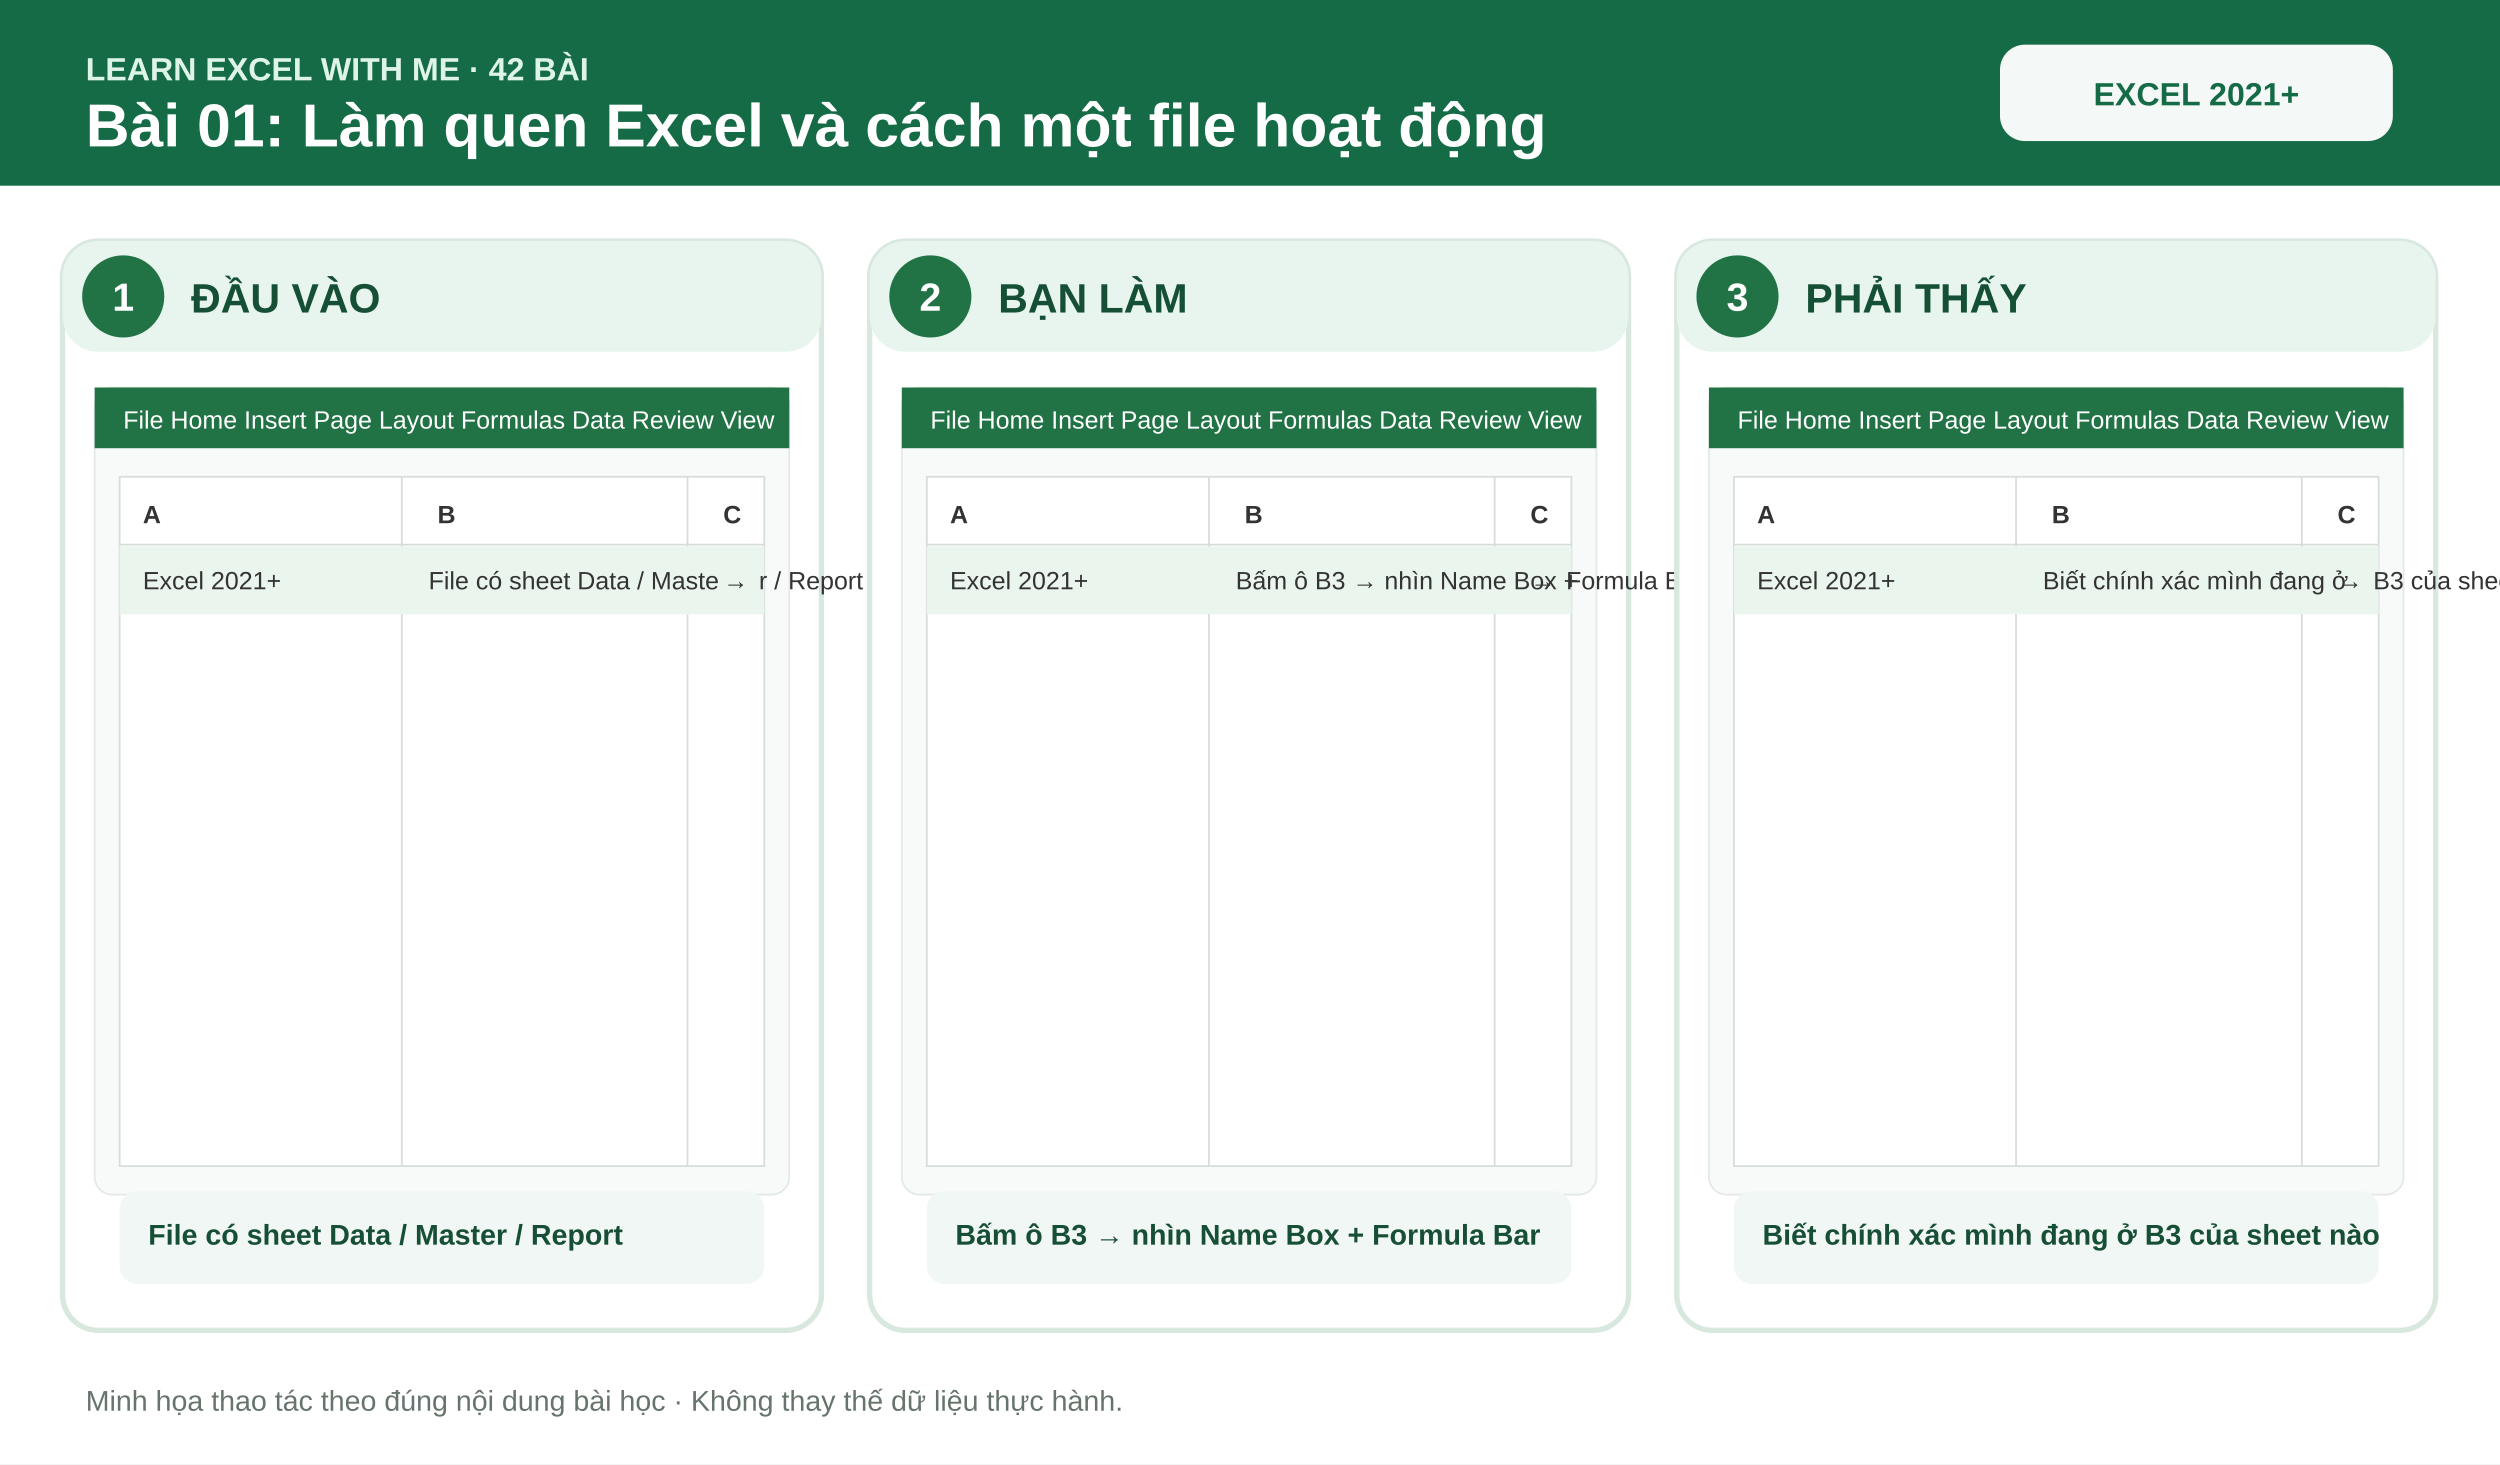
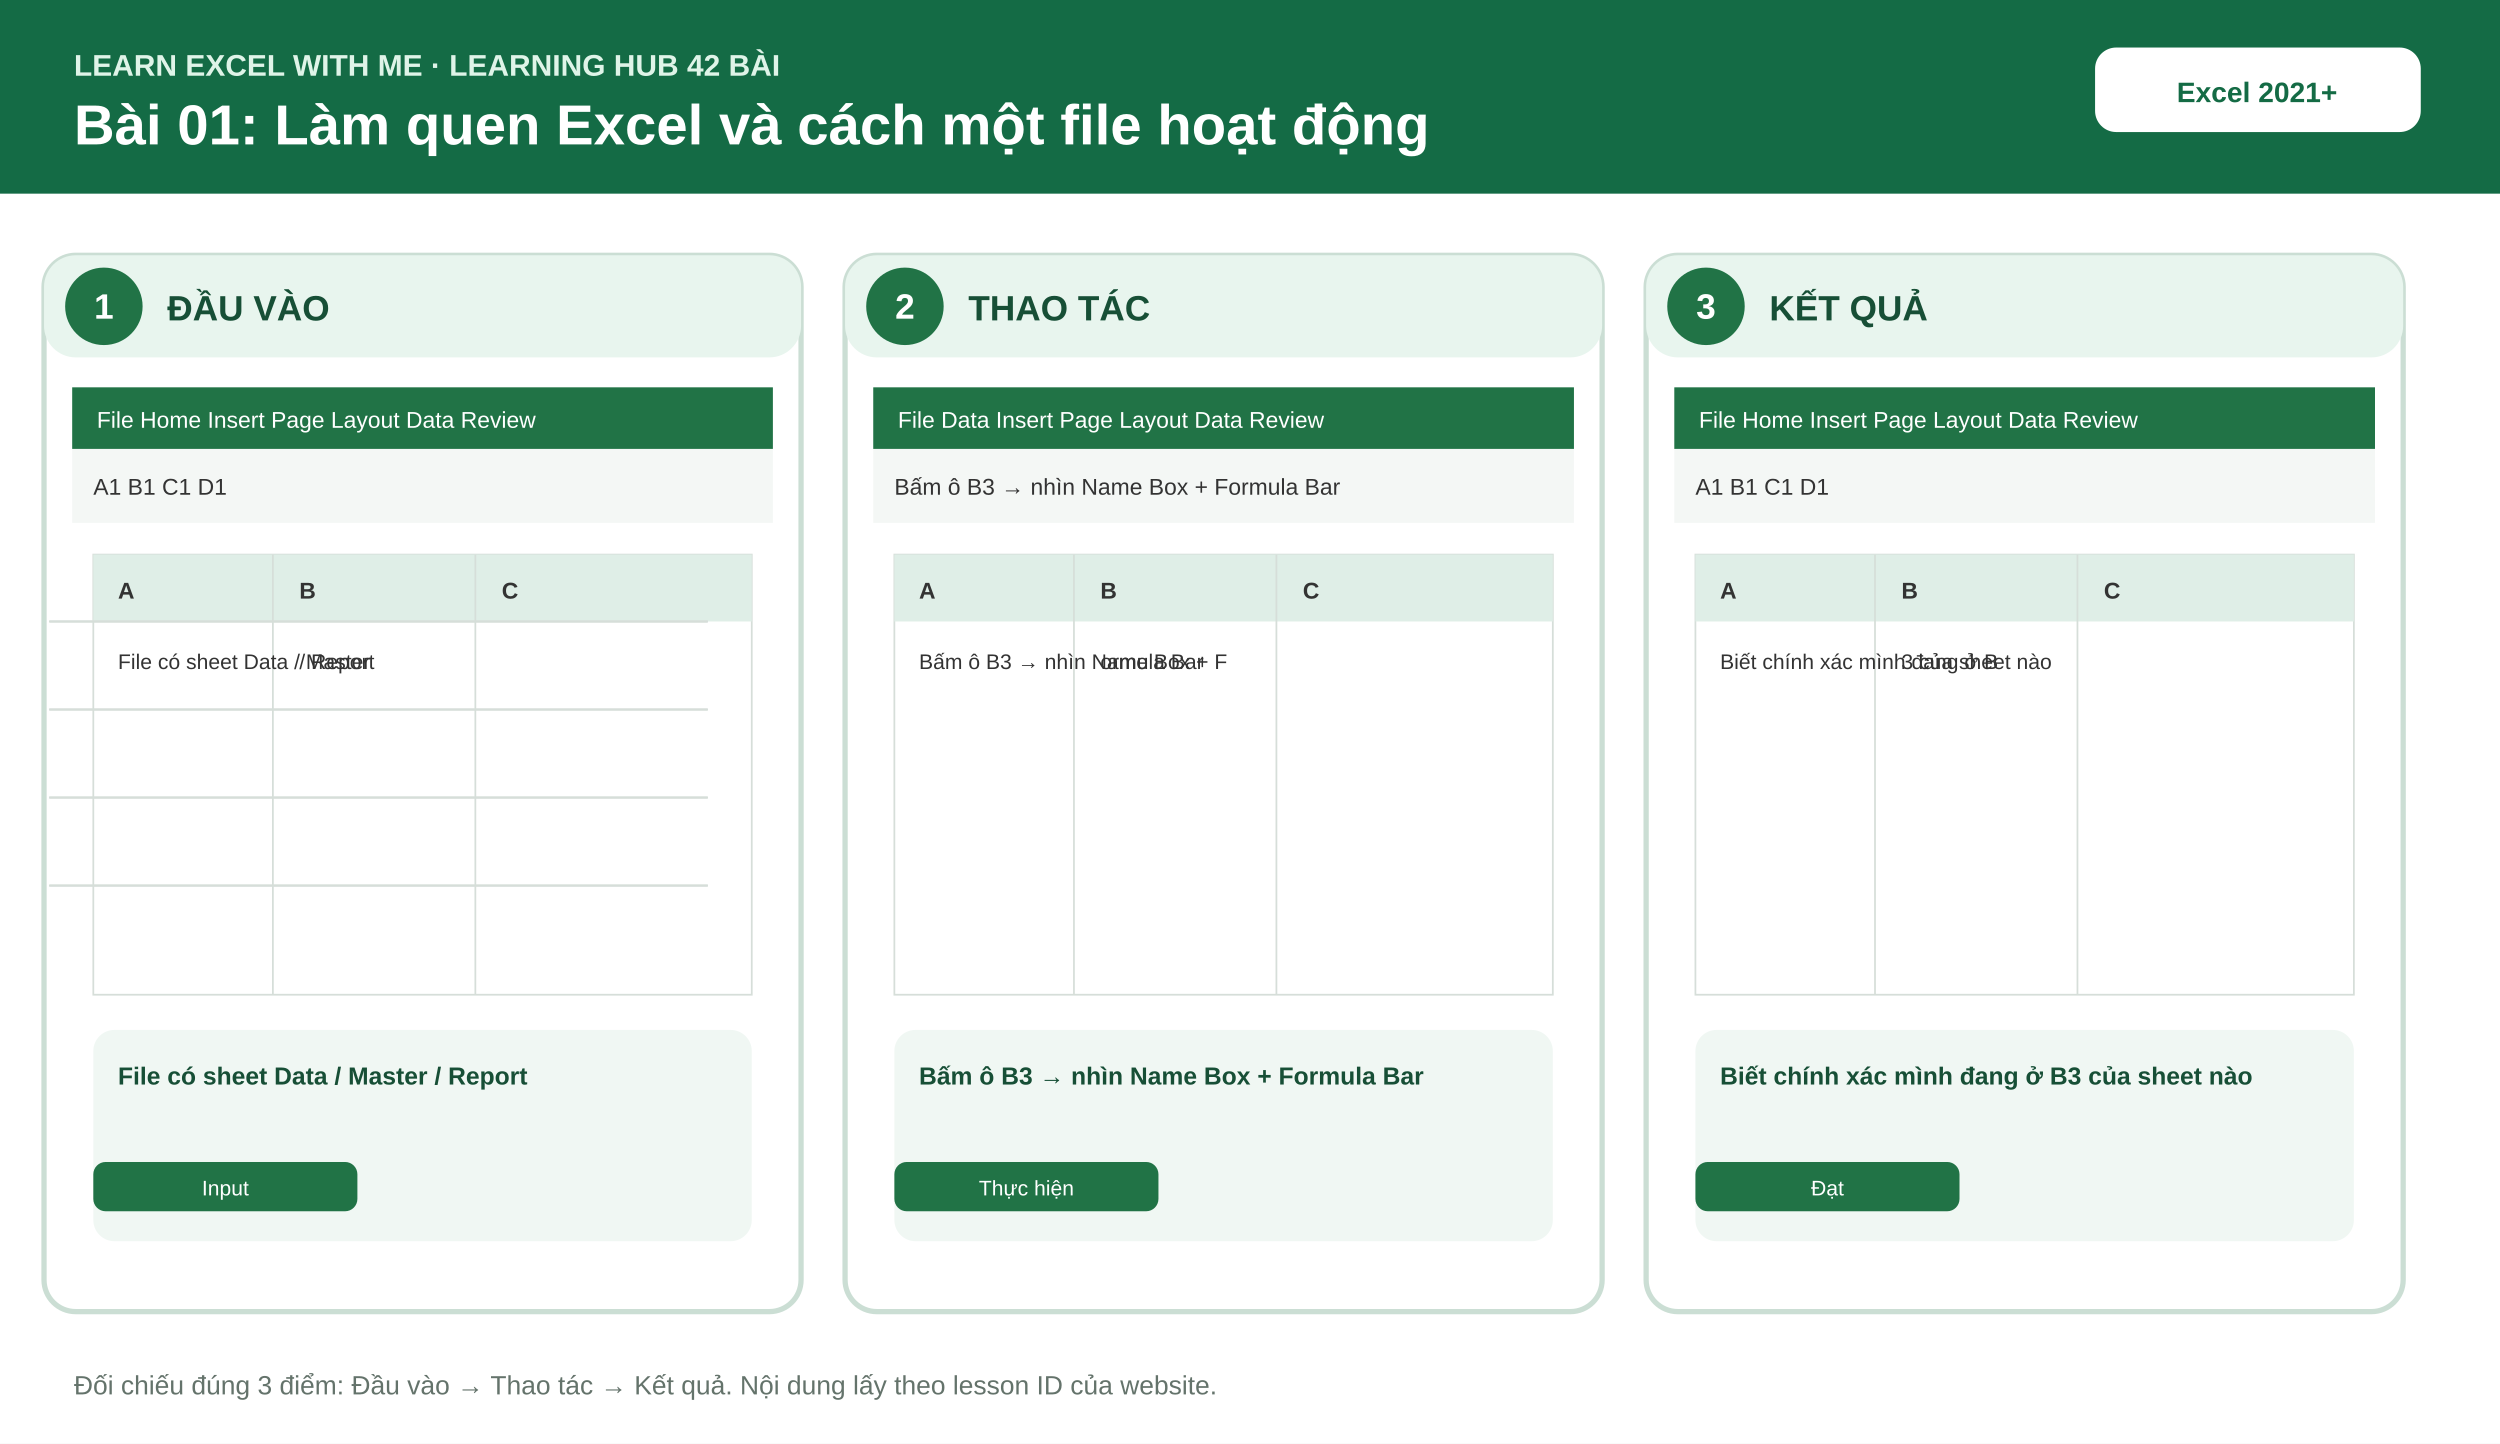
- <svg xmlns="http://www.w3.org/2000/svg" width="1400" height="820" viewBox="0 0 1400 820">
-   <rect width="1400" height="820" fill="#fff" />
-   <rect x="0" y="0" width="1400" height="104" fill="#146b45" />
-   <text x="48" y="45" font-family="Arial" font-size="18" font-weight="700" fill="#dff4e8">LEARN EXCEL WITH ME · 42 BÀI</text>
-   <text x="48" y="82" font-family="Arial" font-size="34" font-weight="700" fill="#fff">Bài 01: Làm quen Excel và cách một file hoạt động</text>
-   <rect x="1120" y="25" width="220" height="54" rx="14" fill="#fff" opacity=".95" />
-   <text x="1230" y="59" text-anchor="middle" font-family="Arial" font-size="18" font-weight="700" fill="#146b45">EXCEL 2021+</text>
-   <rect x="35" y="135" width="425" height="610" rx="20" fill="#fff" stroke="#d8e8df" stroke-width="3" />
-   <rect x="35" y="135" width="425" height="62" rx="20" fill="#e8f5ee" />
-   <circle cx="69" cy="166" r="23" fill="#217346" />
-   <text x="69" y="174" text-anchor="middle" font-family="Arial" font-size="22" font-weight="700" fill="#fff">1</text>
-   <text x="107" y="175" font-family="Arial" font-size="23" font-weight="700" fill="#154f35">ĐẦU VÀO</text>
-   <rect x="53" y="217" width="389" height="452" rx="10" fill="#f8faf9" stroke="#e3e9e6" />
-   <rect x="53" y="217" width="389" height="34" fill="#217346" />
-   <text x="69" y="240" font-family="Arial" font-size="14" fill="#fff">File  Home  Insert  Page Layout  Formulas  Data  Review  View</text>
-   <rect x="67" y="267" width="361" height="386" fill="#fff" stroke="#d7ddd9" />
-   <line x1="67" y1="305" x2="428" y2="305" stroke="#d7ddd9" />
-   <line x1="225" y1="267" x2="225" y2="653" stroke="#d7ddd9" />
-   <line x1="385" y1="267" x2="385" y2="653" stroke="#d7ddd9" />
-   <line x1="545" y1="267" x2="545" y2="653" stroke="#d7ddd9" />
-   <text x="80" y="293" font-family="Arial" font-size="14" font-weight="700" fill="#333">A</text>
-   <text x="245" y="293" font-family="Arial" font-size="14" font-weight="700" fill="#333">B</text>
-   <text x="405" y="293" font-family="Arial" font-size="14" font-weight="700" fill="#333">C</text>
-   <text x="565" y="293" font-family="Arial" font-size="14" font-weight="700" fill="#333">D</text>
-   <rect x="67" y="306" width="361" height="38" fill="#eaf5ee" />
-   <text x="80" y="330" font-family="Arial" font-size="14" fill="#333">Excel 2021+</text>
-   <text x="240" y="330" font-family="Arial" font-size="14" fill="#333">File có sheet Data / Maste</text>
-   <text x="405" y="330" font-family="Arial" font-size="14" fill="#333">→</text>
-   <text x="425" y="330" font-family="Arial" font-size="14" fill="#333">r / Report</text>
-   <rect x="67" y="667" width="361" height="52" rx="10" fill="#f1f7f4" />
-   <text x="83" y="697" font-family="Arial" font-size="16" font-weight="700" fill="#174f36">File có sheet Data / Master / Report</text>
-   <rect x="487" y="135" width="425" height="610" rx="20" fill="#fff" stroke="#d8e8df" stroke-width="3" />
-   <rect x="487" y="135" width="425" height="62" rx="20" fill="#e8f5ee" />
-   <circle cx="521" cy="166" r="23" fill="#217346" />
-   <text x="521" y="174" text-anchor="middle" font-family="Arial" font-size="22" font-weight="700" fill="#fff">2</text>
-   <text x="559" y="175" font-family="Arial" font-size="23" font-weight="700" fill="#154f35">BẠN LÀM</text>
-   <rect x="505" y="217" width="389" height="452" rx="10" fill="#f8faf9" stroke="#e3e9e6" />
-   <rect x="505" y="217" width="389" height="34" fill="#217346" />
-   <text x="521" y="240" font-family="Arial" font-size="14" fill="#fff">File  Home  Insert  Page Layout  Formulas  Data  Review  View</text>
-   <rect x="519" y="267" width="361" height="386" fill="#fff" stroke="#d7ddd9" />
-   <line x1="519" y1="305" x2="880" y2="305" stroke="#d7ddd9" />
-   <line x1="677" y1="267" x2="677" y2="653" stroke="#d7ddd9" />
-   <line x1="837" y1="267" x2="837" y2="653" stroke="#d7ddd9" />
-   <line x1="997" y1="267" x2="997" y2="653" stroke="#d7ddd9" />
-   <text x="532" y="293" font-family="Arial" font-size="14" font-weight="700" fill="#333">A</text>
-   <text x="697" y="293" font-family="Arial" font-size="14" font-weight="700" fill="#333">B</text>
-   <text x="857" y="293" font-family="Arial" font-size="14" font-weight="700" fill="#333">C</text>
-   <text x="1017" y="293" font-family="Arial" font-size="14" font-weight="700" fill="#333">D</text>
-   <rect x="519" y="306" width="361" height="38" fill="#eaf5ee" />
-   <text x="532" y="330" font-family="Arial" font-size="14" fill="#333">Excel 2021+</text>
-   <text x="692" y="330" font-family="Arial" font-size="14" fill="#333">Bấm ô B3 → nhìn Name Box +</text>
-   <text x="857" y="330" font-family="Arial" font-size="14" fill="#333">→</text>
-   <text x="877" y="330" font-family="Arial" font-size="14" fill="#333"> Formula Bar</text>
-   <rect x="519" y="667" width="361" height="52" rx="10" fill="#f1f7f4" />
-   <text x="535" y="697" font-family="Arial" font-size="16" font-weight="700" fill="#174f36">Bấm ô B3 → nhìn Name Box + Formula Bar</text>
-   <rect x="939" y="135" width="425" height="610" rx="20" fill="#fff" stroke="#d8e8df" stroke-width="3" />
-   <rect x="939" y="135" width="425" height="62" rx="20" fill="#e8f5ee" />
-   <circle cx="973" cy="166" r="23" fill="#217346" />
-   <text x="973" y="174" text-anchor="middle" font-family="Arial" font-size="22" font-weight="700" fill="#fff">3</text>
-   <text x="1011" y="175" font-family="Arial" font-size="23" font-weight="700" fill="#154f35">PHẢI THẤY</text>
-   <rect x="957" y="217" width="389" height="452" rx="10" fill="#f8faf9" stroke="#e3e9e6" />
-   <rect x="957" y="217" width="389" height="34" fill="#217346" />
-   <text x="973" y="240" font-family="Arial" font-size="14" fill="#fff">File  Home  Insert  Page Layout  Formulas  Data  Review  View</text>
-   <rect x="971" y="267" width="361" height="386" fill="#fff" stroke="#d7ddd9" />
-   <line x1="971" y1="305" x2="1332" y2="305" stroke="#d7ddd9" />
-   <line x1="1129" y1="267" x2="1129" y2="653" stroke="#d7ddd9" />
-   <line x1="1289" y1="267" x2="1289" y2="653" stroke="#d7ddd9" />
-   <line x1="1449" y1="267" x2="1449" y2="653" stroke="#d7ddd9" />
-   <text x="984" y="293" font-family="Arial" font-size="14" font-weight="700" fill="#333">A</text>
-   <text x="1149" y="293" font-family="Arial" font-size="14" font-weight="700" fill="#333">B</text>
-   <text x="1309" y="293" font-family="Arial" font-size="14" font-weight="700" fill="#333">C</text>
-   <text x="1469" y="293" font-family="Arial" font-size="14" font-weight="700" fill="#333">D</text>
-   <rect x="971" y="306" width="361" height="38" fill="#eaf5ee" />
-   <text x="984" y="330" font-family="Arial" font-size="14" fill="#333">Excel 2021+</text>
-   <text x="1144" y="330" font-family="Arial" font-size="14" fill="#333">Biết chính xác mình đang ở</text>
-   <text x="1309" y="330" font-family="Arial" font-size="14" fill="#333">→</text>
-   <text x="1329" y="330" font-family="Arial" font-size="14" fill="#333"> B3 của sheet nào</text>
-   <rect x="971" y="667" width="361" height="52" rx="10" fill="#f1f7f4" />
-   <text x="987" y="697" font-family="Arial" font-size="16" font-weight="700" fill="#174f36">Biết chính xác mình đang ở B3 của sheet nào</text>
-   <text x="48" y="790" font-family="Arial" font-size="16" fill="#66746c">Minh họa thao tác theo đúng nội dung bài học · Không thay thế dữ liệu thực hành.</text>
+ <svg xmlns="http://www.w3.org/2000/svg" width="1420" height="820">
+   <rect width="1420" height="820" fill="#fff" />
+   <rect width="1420" height="110" fill="#146b45" />
+   <text x="42" y="43" font-family="Arial" font-size="17" font-weight="700" fill="#dff4e8">LEARN EXCEL WITH ME · LEARNING HUB 42 BÀI</text>
+   <text x="42" y="82" font-family="Arial" font-size="32" font-weight="700" fill="#fff">Bài 01: Làm quen Excel và cách một file hoạt động</text>
+   <rect x="1190" y="27" width="185" height="48" rx="12" fill="#fff" />
+   <text x="1282" y="58" text-anchor="middle" font-family="Arial" font-size="16" font-weight="700" fill="#146b45">Excel 2021+</text>
+   <g>
+     <rect x="25" y="145" width="430" height="600" rx="18" fill="#fff" stroke="#cbded4" stroke-width="3" />
+     <rect x="25" y="145" width="430" height="58" rx="18" fill="#e8f5ee" />
+     <circle cx="59" cy="174" r="22" fill="#217346" />
+     <text x="59" y="181" text-anchor="middle" font-family="Arial" font-size="20" font-weight="700" fill="#fff">1</text>
+     <text x="95" y="182" font-family="Arial" font-size="20" font-weight="700" fill="#174f36">ĐẦU VÀO</text>
+     <rect x="41" y="220" width="398" height="35" fill="#217346" />
+     <text x="55" y="243" font-family="Arial" font-size="13" fill="#fff">File   Home   Insert   Page Layout   Data   Review</text>
+     <rect x="41" y="255" width="398" height="42" fill="#f4f7f5" />
+     <text x="53" y="281" font-family="Arial" font-size="13" fill="#333">A1   B1   C1   D1</text>
+     <rect x="53" y="315" width="374" height="250" fill="#fff" stroke="#d6ded9" />
+     <rect x="53" y="315" width="374" height="38" fill="#dfeee7" />
+     <path d="M28 353h374M28 403h374M28 453h374M28 503h374M155 315v250M270 315v250" stroke="#d6ded9" />
+     <text x="67" y="340" font-family="Arial" font-size="13" font-weight="700" fill="#333">A</text>
+     <text x="170" y="340" font-family="Arial" font-size="13" font-weight="700" fill="#333">B</text>
+     <text x="285" y="340" font-family="Arial" font-size="13" font-weight="700" fill="#333">C</text>
+     <text x="67" y="380" font-family="Arial" font-size="12" fill="#333">File có sheet Data / Master </text>
+     <text x="170" y="380" font-family="Arial" font-size="12" fill="#333">/ Report</text>
+     <text x="285" y="380" font-family="Arial" font-size="12" fill="#333" />
+     <rect x="53" y="585" width="374" height="120" rx="12" fill="#f0f7f3" />
+     <text x="67" y="616" font-family="Arial" font-size="14" font-weight="700" fill="#174f36">File có sheet Data / Master / Report</text>
+     <rect x="53" y="660" width="150" height="28" rx="7" fill="#217346" />
+     <text x="128" y="679" text-anchor="middle" font-family="Arial" font-size="12" fill="#fff">Input</text>
+   </g>
+   <g>
+     <rect x="480" y="145" width="430" height="600" rx="18" fill="#fff" stroke="#cbded4" stroke-width="3" />
+     <rect x="480" y="145" width="430" height="58" rx="18" fill="#e8f5ee" />
+     <circle cx="514" cy="174" r="22" fill="#217346" />
+     <text x="514" y="181" text-anchor="middle" font-family="Arial" font-size="20" font-weight="700" fill="#fff">2</text>
+     <text x="550" y="182" font-family="Arial" font-size="20" font-weight="700" fill="#174f36">THAO TÁC</text>
+     <rect x="496" y="220" width="398" height="35" fill="#217346" />
+     <text x="510" y="243" font-family="Arial" font-size="13" fill="#fff">File   Data   Insert   Page Layout   Data   Review</text>
+     <rect x="496" y="255" width="398" height="42" fill="#f4f7f5" />
+     <text x="508" y="281" font-family="Arial" font-size="13" fill="#333">Bấm ô B3 → nhìn Name Box + Formula Bar</text>
+     <rect x="508" y="315" width="374" height="250" fill="#fff" stroke="#d6ded9" />
+     <rect x="508" y="315" width="374" height="38" fill="#dfeee7" />
+     <path d="M28 353h374M28 403h374M28 453h374M28 503h374M610 315v250M725 315v250" stroke="#d6ded9" />
+     <text x="522" y="340" font-family="Arial" font-size="13" font-weight="700" fill="#333">A</text>
+     <text x="625" y="340" font-family="Arial" font-size="13" font-weight="700" fill="#333">B</text>
+     <text x="740" y="340" font-family="Arial" font-size="13" font-weight="700" fill="#333">C</text>
+     <text x="522" y="380" font-family="Arial" font-size="12" fill="#333">Bấm ô B3 → nhìn Name Box + F</text>
+     <text x="625" y="380" font-family="Arial" font-size="12" fill="#333">ormula Bar</text>
+     <text x="740" y="380" font-family="Arial" font-size="12" fill="#333" />
+     <rect x="508" y="585" width="374" height="120" rx="12" fill="#f0f7f3" />
+     <text x="522" y="616" font-family="Arial" font-size="14" font-weight="700" fill="#174f36">Bấm ô B3 → nhìn Name Box + Formula Bar</text>
+     <rect x="508" y="660" width="150" height="28" rx="7" fill="#217346" />
+     <text x="583" y="679" text-anchor="middle" font-family="Arial" font-size="12" fill="#fff">Thực hiện</text>
+   </g>
+   <g>
+     <rect x="935" y="145" width="430" height="600" rx="18" fill="#fff" stroke="#cbded4" stroke-width="3" />
+     <rect x="935" y="145" width="430" height="58" rx="18" fill="#e8f5ee" />
+     <circle cx="969" cy="174" r="22" fill="#217346" />
+     <text x="969" y="181" text-anchor="middle" font-family="Arial" font-size="20" font-weight="700" fill="#fff">3</text>
+     <text x="1005" y="182" font-family="Arial" font-size="20" font-weight="700" fill="#174f36">KẾT QUẢ</text>
+     <rect x="951" y="220" width="398" height="35" fill="#217346" />
+     <text x="965" y="243" font-family="Arial" font-size="13" fill="#fff">File   Home   Insert   Page Layout   Data   Review</text>
+     <rect x="951" y="255" width="398" height="42" fill="#f4f7f5" />
+     <text x="963" y="281" font-family="Arial" font-size="13" fill="#333">A1   B1   C1   D1</text>
+     <rect x="963" y="315" width="374" height="250" fill="#fff" stroke="#d6ded9" />
+     <rect x="963" y="315" width="374" height="38" fill="#dfeee7" />
+     <path d="M28 353h374M28 403h374M28 453h374M28 503h374M1065 315v250M1180 315v250" stroke="#d6ded9" />
+     <text x="977" y="340" font-family="Arial" font-size="13" font-weight="700" fill="#333">A</text>
+     <text x="1080" y="340" font-family="Arial" font-size="13" font-weight="700" fill="#333">B</text>
+     <text x="1195" y="340" font-family="Arial" font-size="13" font-weight="700" fill="#333">C</text>
+     <text x="977" y="380" font-family="Arial" font-size="12" fill="#333">Biết chính xác mình đang ở B</text>
+     <text x="1080" y="380" font-family="Arial" font-size="12" fill="#333">3 của sheet nào</text>
+     <text x="1195" y="380" font-family="Arial" font-size="12" fill="#333" />
+     <rect x="963" y="585" width="374" height="120" rx="12" fill="#f0f7f3" />
+     <text x="977" y="616" font-family="Arial" font-size="14" font-weight="700" fill="#174f36">Biết chính xác mình đang ở B3 của sheet nào</text>
+     <rect x="963" y="660" width="150" height="28" rx="7" fill="#217346" />
+     <text x="1038" y="679" text-anchor="middle" font-family="Arial" font-size="12" fill="#fff">Đạt</text>
+   </g>
+   <text x="42" y="792" font-family="Arial" font-size="15" fill="#64736b">Đối chiếu đúng 3 điểm: Đầu vào → Thao tác → Kết quả. Nội dung lấy theo lesson ID của website.</text>
</svg>
